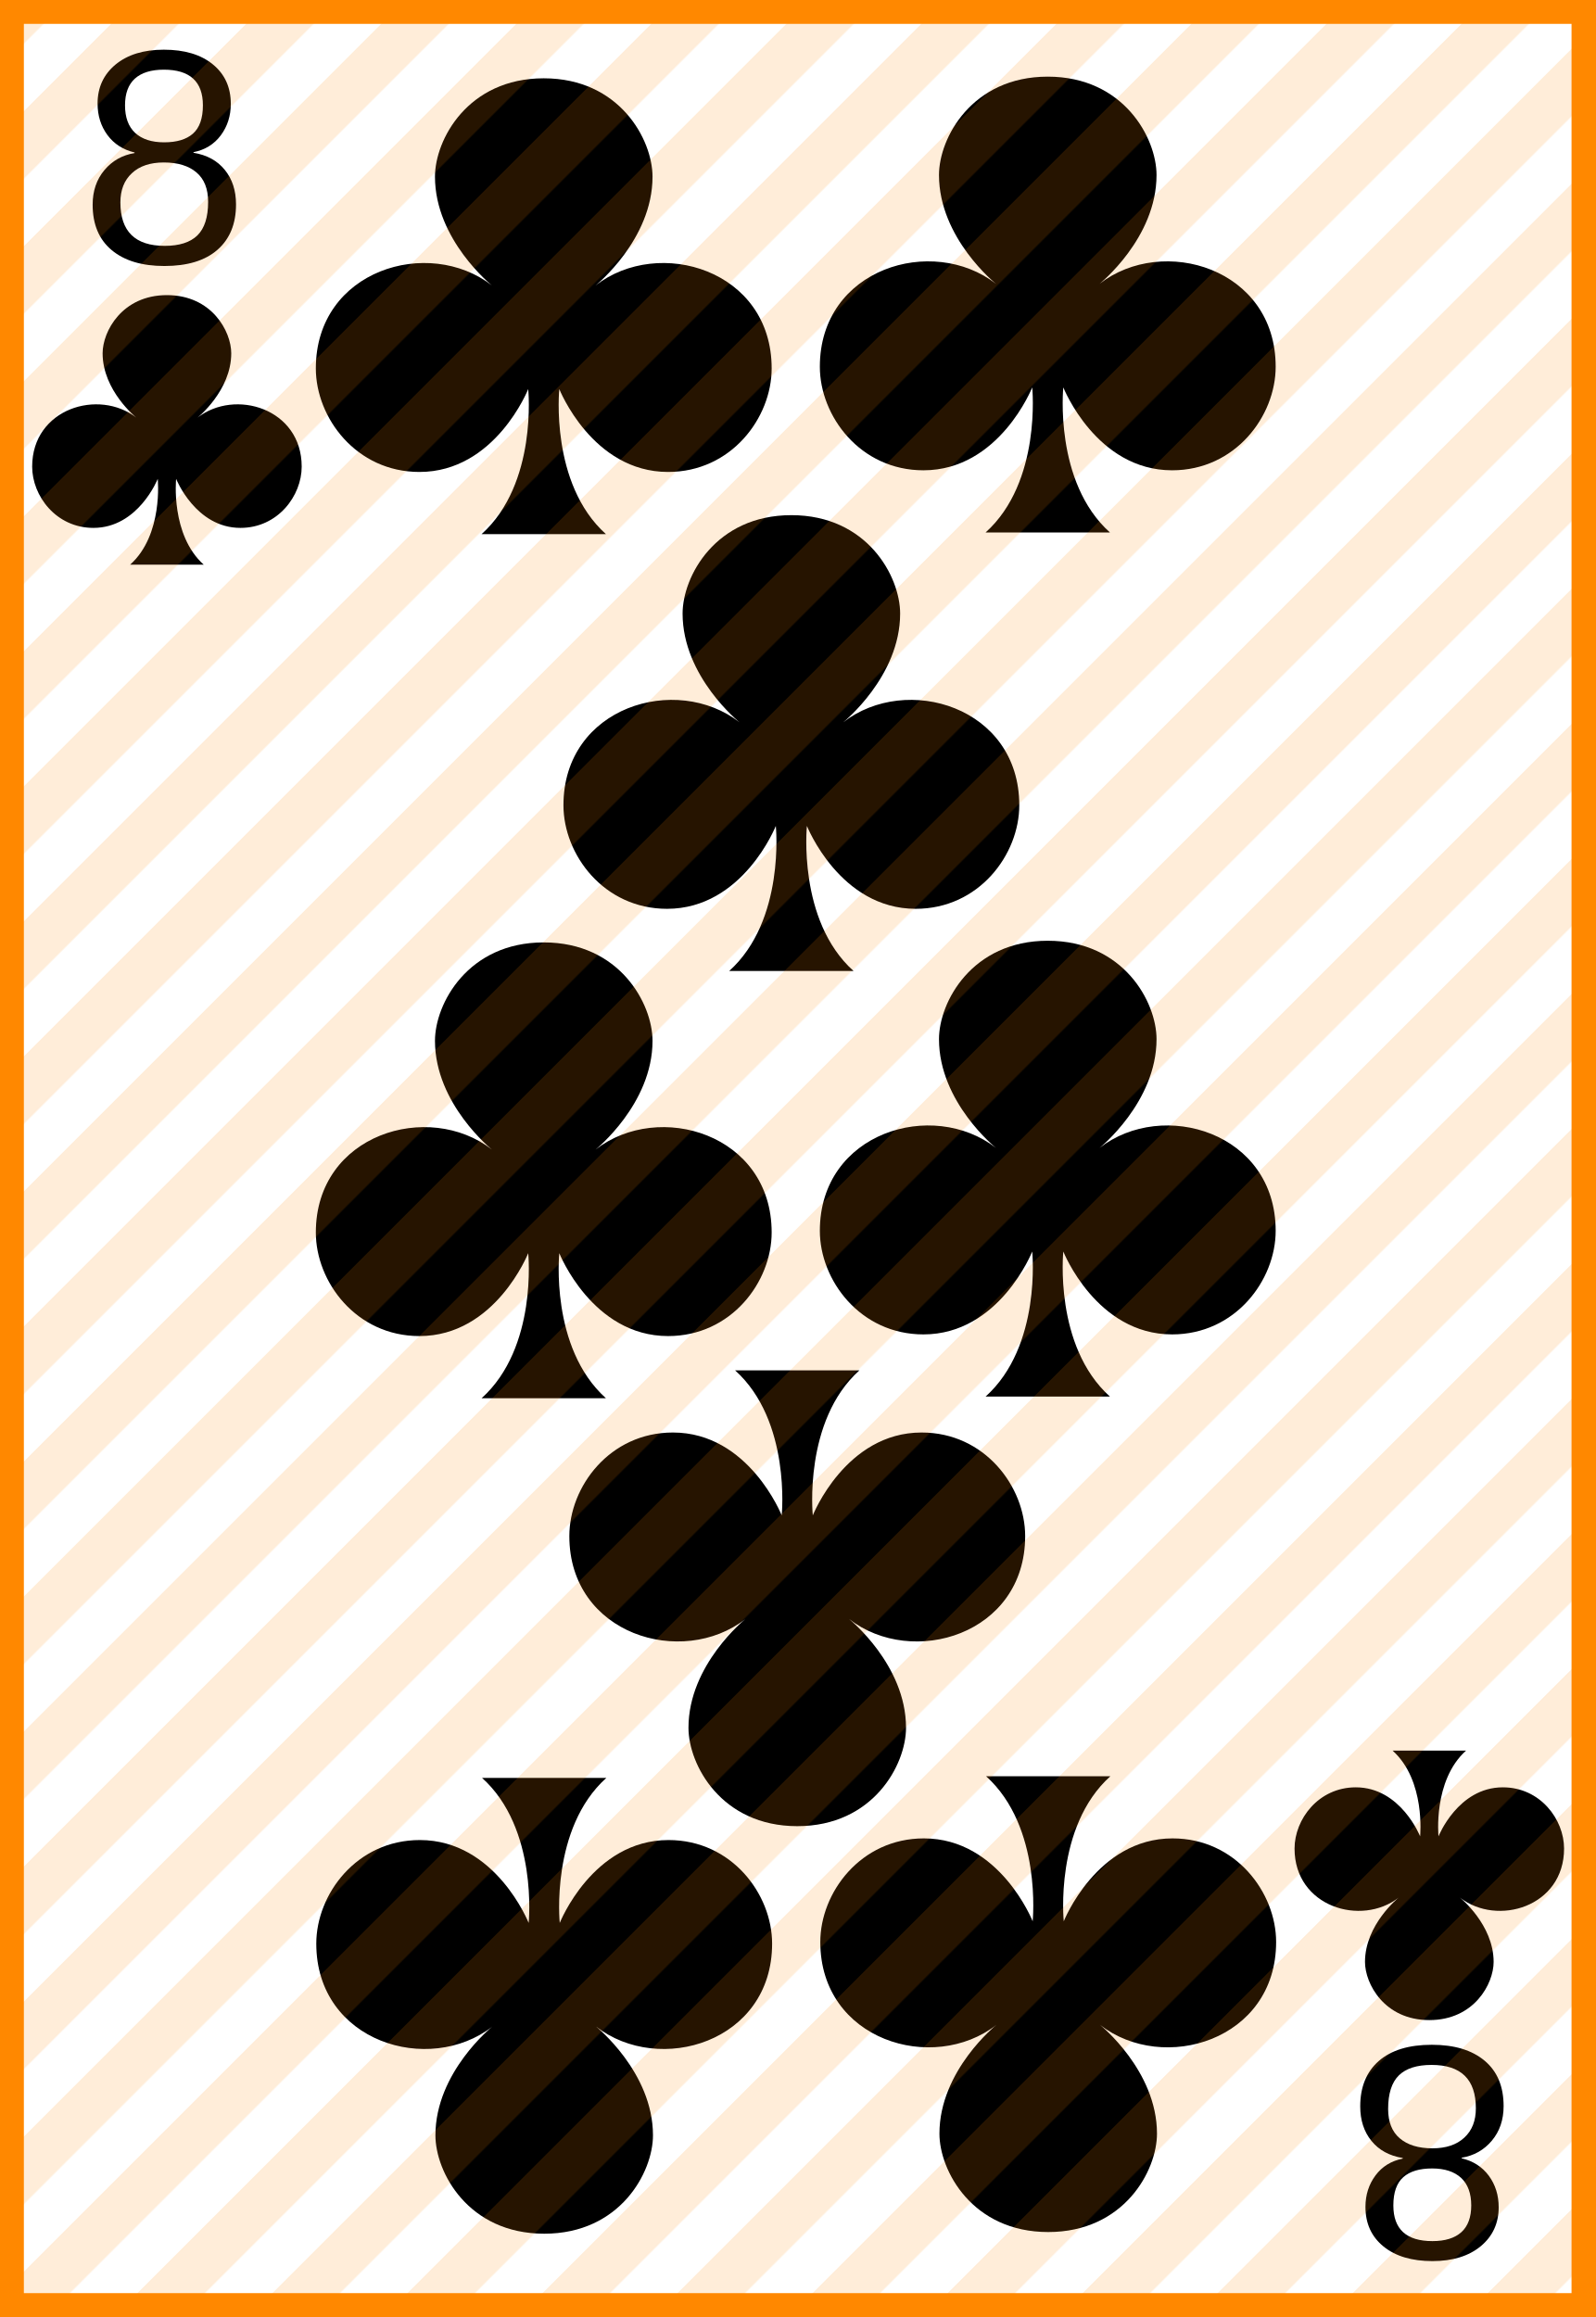
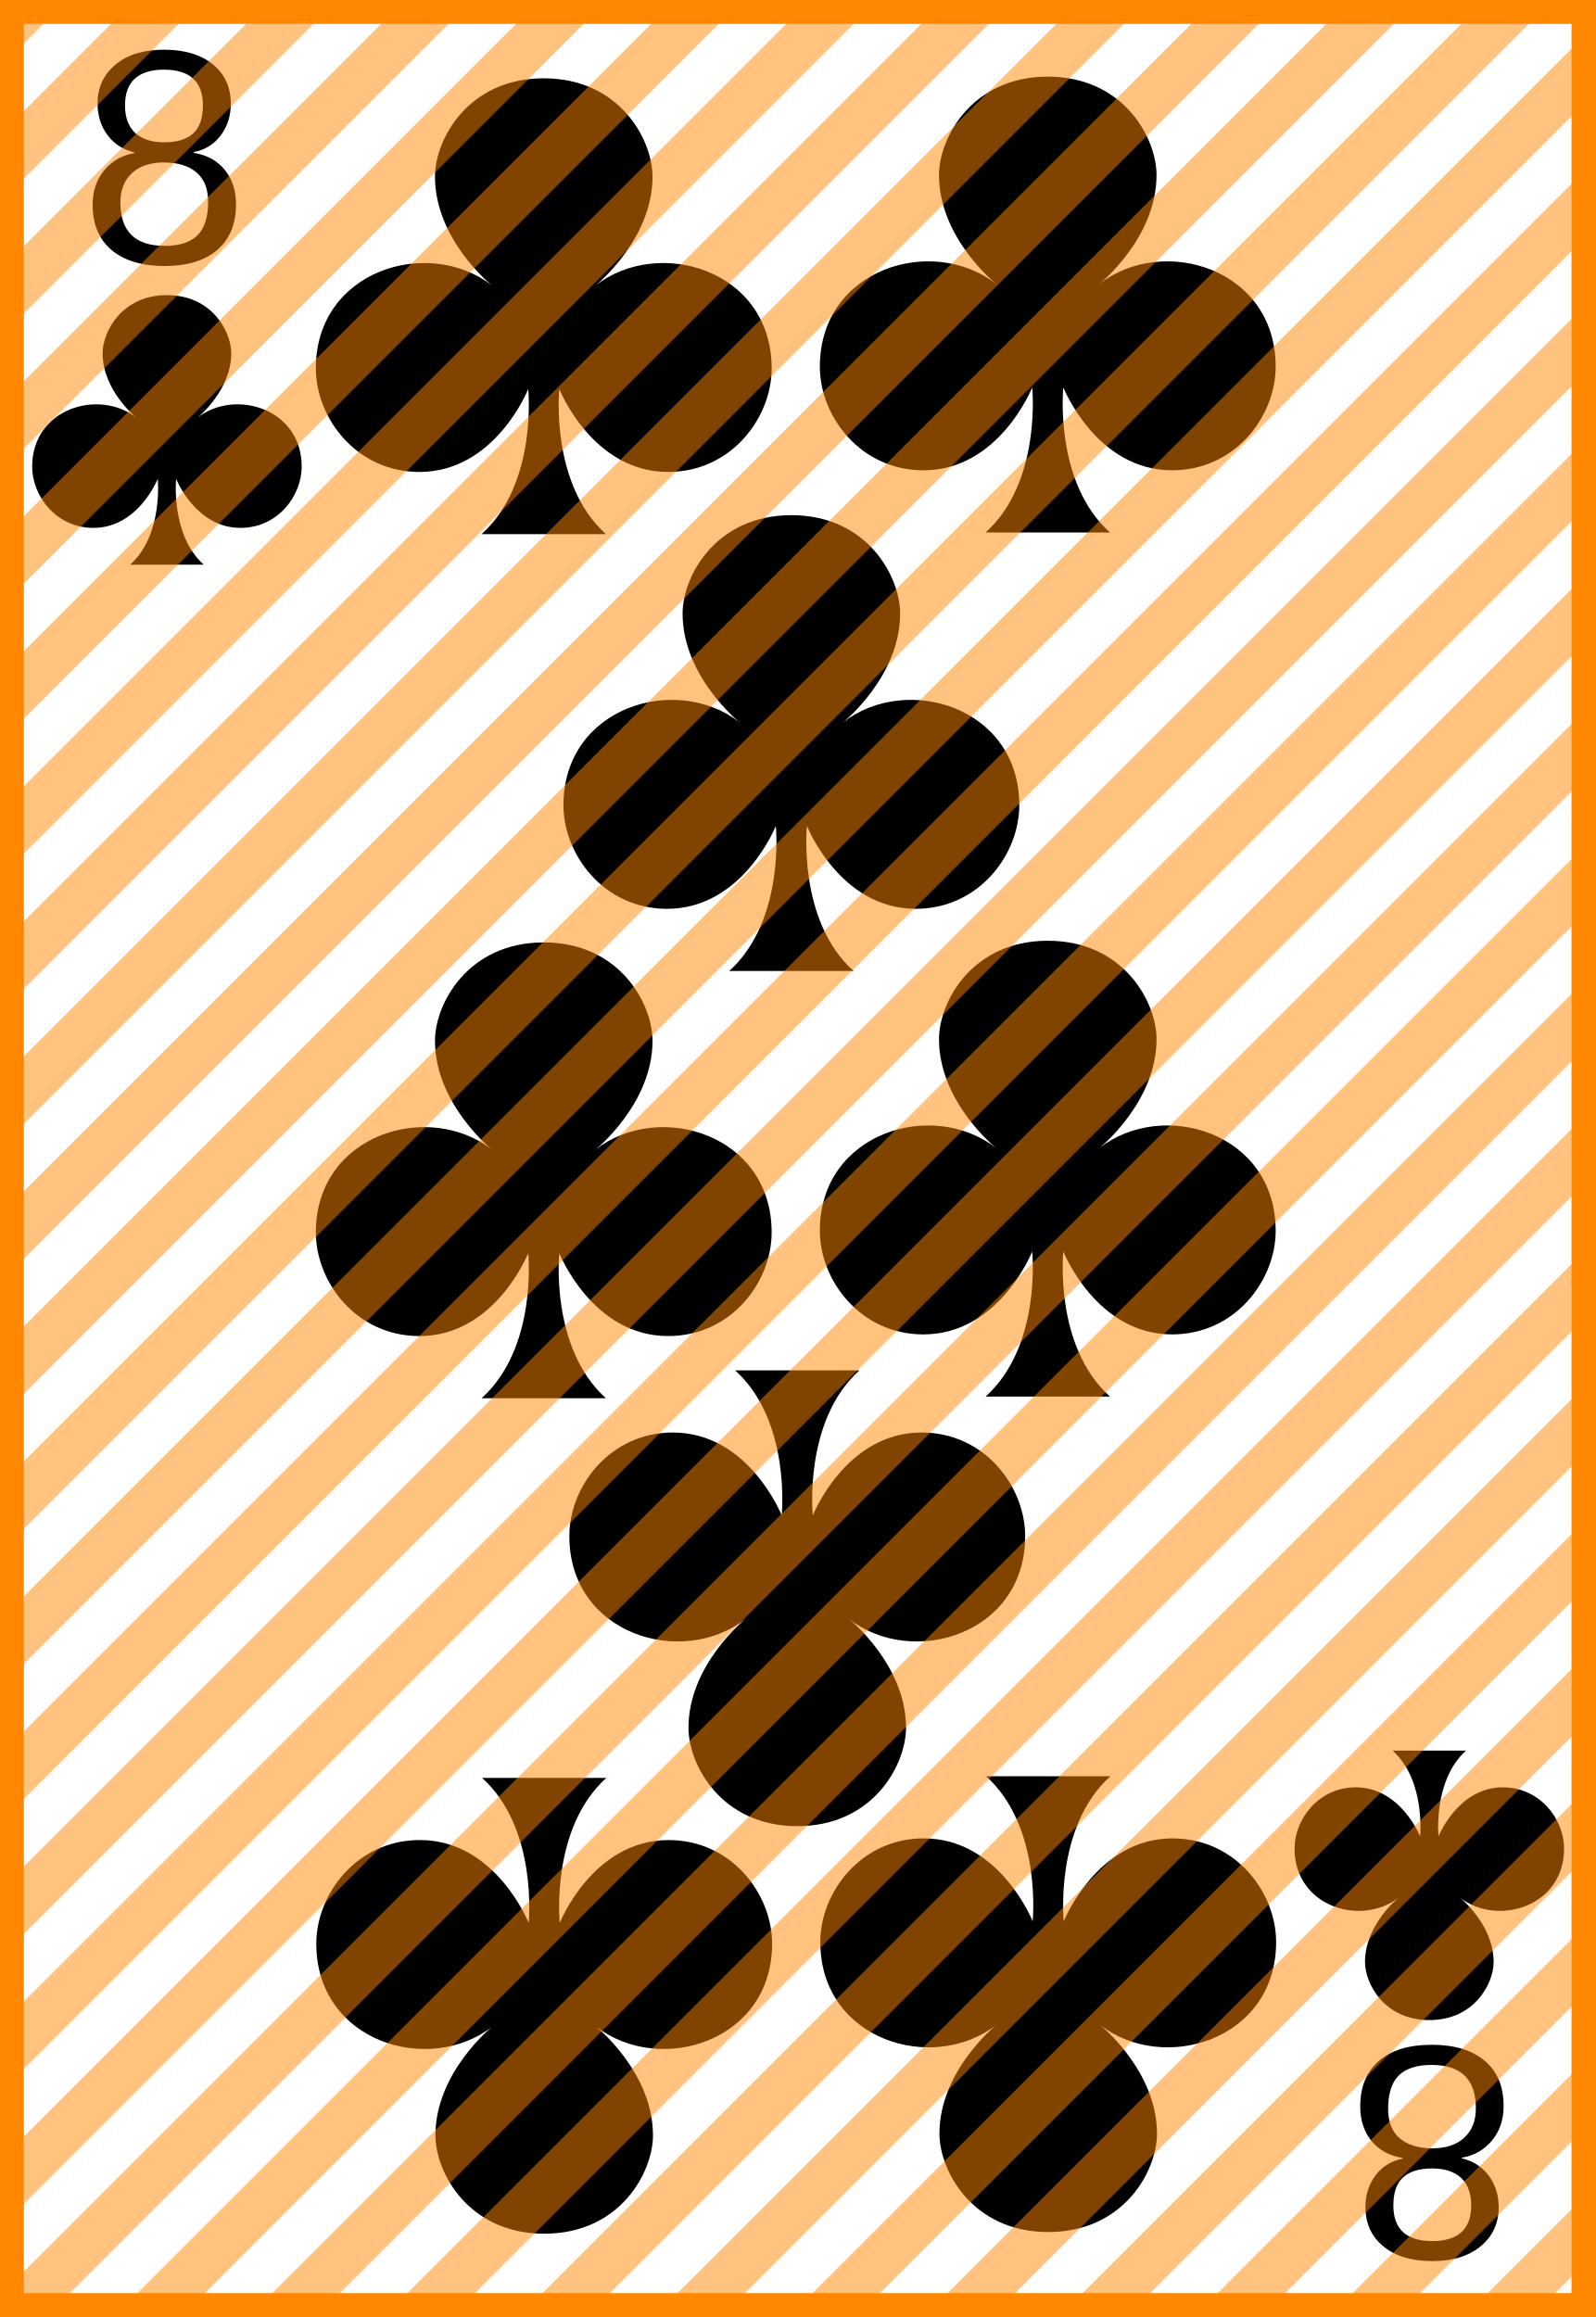
<svg xmlns="http://www.w3.org/2000/svg" xmlns:xlink="http://www.w3.org/1999/xlink" width="167.087pt" height="242.667pt" viewBox="0 0 167.087 242.667" xml:space="preserve" id="svg2" version="1.1">
  <defs id="defs41">
    <pattern id="diagonalStripes" patternUnits="userSpaceOnUse" width="10" height="10" patternTransform="rotate(45)">
-       <line x1="0" y="0" x2="0" y2="10" stroke="#FF8800" stroke-width="10" opacity="0.15" />
+       <line x1="0" y="0" x2="0" y2="10" stroke="#FF8800" stroke-width="10" opacity="0.5" />
    </pattern>
    <radialGradient xlink:href="#linearGradient2984" id="radialGradient3760" cx="48.231" cy="18.138" fx="48.231" fy="18.138" r="9.5" gradientUnits="userSpaceOnUse" gradientTransform="matrix(-1.560526,0.01828294,-0.02684055,-2.290953,123.9838,58.80911)" />
    <linearGradient id="linearGradient2984">
      <stop style="stop-color:#000000;stop-opacity:1;" offset="0" id="stop2986" />
      <stop style="stop-color:#000000;stop-opacity:0.656;" offset="1" id="stop2988" />
    </linearGradient>
    <radialGradient xlink:href="#linearGradient3784" id="radialGradient3792" cx="171.487" cy="511.223" fx="171.487" fy="511.223" r="81.903" gradientTransform="matrix(1.152989,-0.6739155,0.3948202,0.6754904,-233.6326,270.4008)" gradientUnits="userSpaceOnUse" />
    <linearGradient id="linearGradient3784">
      <stop style="stop-color:#ffffff;stop-opacity:0.534;" offset="0" id="stop3786" />
      <stop style="stop-color:#000000;stop-opacity:0;" offset="1" id="stop3788" />
    </linearGradient>
    <radialGradient r="81.903" fy="511.223" fx="171.487" cy="511.223" cx="171.487" gradientTransform="matrix(1.152989,-0.6739155,0.3948202,0.6754904,-233.6326,270.4008)" gradientUnits="userSpaceOnUse" id="radialGradient3855" xlink:href="#linearGradient3784-4" />
    <linearGradient id="linearGradient3784-4">
      <stop style="stop-color:#ffffff;stop-opacity:0.519;" offset="0" id="stop3786-8" />
      <stop style="stop-color:#000000;stop-opacity:0;" offset="1" id="stop3788-6" />
    </linearGradient>
    <radialGradient r="81.903" fy="461.841" fx="181.694" cy="461.841" cx="181.694" gradientTransform="matrix(1.152989,-0.6739155,0.3948202,0.6754904,-233.6326,270.4008)" gradientUnits="userSpaceOnUse" id="radialGradient3916" xlink:href="#linearGradient3784-3" />
    <linearGradient id="linearGradient3784-3">
      <stop style="stop-color:#ffffff;stop-opacity:0.702;" offset="0" id="stop3786-86" />
      <stop style="stop-color:#000000;stop-opacity:0;" offset="1" id="stop3788-2" />
    </linearGradient>
  </defs>
  <g id="Layer_x0020_1" style="fill-rule:nonzero;clip-rule:nonzero;stroke:#000000;stroke-miterlimit:4;">
    <path style="fill:#FFFFFF;stroke-width:0.5;" d="M166.837,235.548c0,3.777-3.087,6.869-6.871,6.869H7.111c-3.775,0-6.861-3.092-6.861-6.869V7.12C0.25,3.343,3.336,0.25,7.111,0.25h152.855    c3.784,0,6.871,3.093,6.871,6.87v228.428z" id="path5" />
    <g style="stroke:none;" id="g7">
      <g id="g9">
				
			</g>
    </g>
    <g id="g15">
			
		</g>
    <g id="g19">
			
		</g>
    <g style="stroke:none;" id="g23">
      <g id="g25">
				
			</g>
    </g>
    <g style="stroke:none;" id="g31">
      <g id="g33">
				
			</g>
    </g>
  </g>
  <text xml:space="preserve" style="font-size:32px;font-style:normal;font-weight:normal;line-height:125%;letter-spacing:0px;word-spacing:0px;fill:#000000;fill-opacity:1;stroke:none;font-family:Bitstream Vera Sans" x="8.311" y="27.548" id="text3788">
    <tspan id="tspan3790" x="8.311" y="27.548" style="font-style:normal;font-variant:normal;font-weight:normal;font-stretch:normal;font-family:Arial;-inkscape-font-specification:Arial">8</tspan>
  </text>
  <g transform="matrix(1.485651,0,0,1.485651,-54.02466,10.01807)" id="layer1-1-4">
    <path id="cl-9" d="m 50.291,22.698 c 0,0 2.375,-1.9 2.375,-4.534 0,-1.542 -1.369,-4.102 -4.534,-4.102 -3.165,0 -4.534,2.561 -4.534,4.102 0,2.634 2.375,4.534 2.375,4.534 -2.638,-2.055 -7.341,-0.652 -7.341,3.455 0,2.056 1.68,4.318 4.318,4.318 3.165,0 4.534,-3.455 4.534,-3.455 0,0 0.402,3.938 -1.943,6.046 h 5.182 c -2.345,-2.107 -1.943,-6.046 -1.943,-6.046 0,0 1.369,3.455 4.534,3.455 2.639,0 4.318,-2.263 4.318,-4.318 0,-4.107 -4.703,-5.51 -7.341,-3.455 z" style="fill:#000000" />
  </g>
  <text xml:space="preserve" style="font-size:32px;font-style:normal;font-weight:normal;line-height:125%;letter-spacing:0px;word-spacing:0px;fill:#000000;fill-opacity:1;stroke:none;font-family:Bitstream Vera Sans" x="-158.864" y="-214.467" id="text3788-8" transform="scale(-1,-1)">
    <tspan id="tspan3790-7" x="-158.864" y="-214.467" style="font-style:normal;font-variant:normal;font-weight:normal;font-stretch:normal;font-family:Arial;-inkscape-font-specification:Arial">8</tspan>
  </text>
  <g transform="matrix(-1.485651,0,0,-1.485651,221.1992,232.4618)" id="layer1-1-4-1">
    <path id="cl-9-7" d="m 50.291,22.698 c 0,0 2.375,-1.9 2.375,-4.534 0,-1.542 -1.369,-4.102 -4.534,-4.102 -3.165,0 -4.534,2.561 -4.534,4.102 0,2.634 2.375,4.534 2.375,4.534 -2.638,-2.055 -7.341,-0.652 -7.341,3.455 0,2.056 1.68,4.318 4.318,4.318 3.165,0 4.534,-3.455 4.534,-3.455 0,0 0.402,3.938 -1.943,6.046 h 5.182 c -2.345,-2.107 -1.943,-6.046 -1.943,-6.046 0,0 1.369,3.455 4.534,3.455 2.639,0 4.318,-2.263 4.318,-4.318 0,-4.107 -4.703,-5.51 -7.341,-3.455 z" style="fill:#000000" />
  </g>
  <g transform="matrix(2.512578,0,0,2.512578,-63.98839,-27.13112)" id="layer1-1-4-8">
    <path id="cl-9-8" d="m 50.291,22.698 c 0,0 2.375,-1.9 2.375,-4.534 0,-1.542 -1.369,-4.102 -4.534,-4.102 -3.165,0 -4.534,2.561 -4.534,4.102 0,2.634 2.375,4.534 2.375,4.534 -2.638,-2.055 -7.341,-0.652 -7.341,3.455 0,2.056 1.68,4.318 4.318,4.318 3.165,0 4.534,-3.455 4.534,-3.455 0,0 0.402,3.938 -1.943,6.046 h 5.182 c -2.345,-2.107 -1.943,-6.046 -1.943,-6.046 0,0 1.369,3.455 4.534,3.455 2.639,0 4.318,-2.263 4.318,-4.318 0,-4.107 -4.703,-5.51 -7.341,-3.455 z" style="fill:#000000" />
  </g>
  <g transform="matrix(-2.512578,0,0,-2.512578,177.9295,269.2751)" id="layer1-1-4-8-0">
    <path id="cl-9-8-6" d="m 50.291,22.698 c 0,0 2.375,-1.9 2.375,-4.534 0,-1.542 -1.369,-4.102 -4.534,-4.102 -3.165,0 -4.534,2.561 -4.534,4.102 0,2.634 2.375,4.534 2.375,4.534 -2.638,-2.055 -7.341,-0.652 -7.341,3.455 0,2.056 1.68,4.318 4.318,4.318 3.165,0 4.534,-3.455 4.534,-3.455 0,0 0.402,3.938 -1.943,6.046 h 5.182 c -2.345,-2.107 -1.943,-6.046 -1.943,-6.046 0,0 1.369,3.455 4.534,3.455 2.639,0 4.318,-2.263 4.318,-4.318 0,-4.107 -4.703,-5.51 -7.341,-3.455 z" style="fill:#000000" />
  </g>
  <g transform="matrix(2.512578,0,0,2.512578,-63.98839,63.36968)" id="layer1-1-4-8-2">
    <path id="cl-9-8-0" d="m 50.291,22.698 c 0,0 2.375,-1.9 2.375,-4.534 0,-1.542 -1.369,-4.102 -4.534,-4.102 -3.165,0 -4.534,2.561 -4.534,4.102 0,2.634 2.375,4.534 2.375,4.534 -2.638,-2.055 -7.341,-0.652 -7.341,3.455 0,2.056 1.68,4.318 4.318,4.318 3.165,0 4.534,-3.455 4.534,-3.455 0,0 0.402,3.938 -1.943,6.046 h 5.182 c -2.345,-2.107 -1.943,-6.046 -1.943,-6.046 0,0 1.369,3.455 4.534,3.455 2.639,0 4.318,-2.263 4.318,-4.318 0,-4.107 -4.703,-5.51 -7.341,-3.455 z" style="fill:#000000" />
  </g>
  <g transform="matrix(2.512578,0,0,2.512578,-11.20333,-27.30484)" id="layer1-1-4-8-8">
    <path id="cl-9-8-9" d="m 50.291,22.698 c 0,0 2.375,-1.9 2.375,-4.534 0,-1.542 -1.369,-4.102 -4.534,-4.102 -3.165,0 -4.534,2.561 -4.534,4.102 0,2.634 2.375,4.534 2.375,4.534 -2.638,-2.055 -7.341,-0.652 -7.341,3.455 0,2.056 1.68,4.318 4.318,4.318 3.165,0 4.534,-3.455 4.534,-3.455 0,0 0.402,3.938 -1.943,6.046 h 5.182 c -2.345,-2.107 -1.943,-6.046 -1.943,-6.046 0,0 1.369,3.455 4.534,3.455 2.639,0 4.318,-2.263 4.318,-4.318 0,-4.107 -4.703,-5.51 -7.341,-3.455 z" style="fill:#000000" />
  </g>
  <g transform="matrix(-2.512578,0,0,-2.512578,230.7146,269.1014)" id="layer1-1-4-8-0-2">
    <path id="cl-9-8-6-6" d="m 50.291,22.698 c 0,0 2.375,-1.9 2.375,-4.534 0,-1.542 -1.369,-4.102 -4.534,-4.102 -3.165,0 -4.534,2.561 -4.534,4.102 0,2.634 2.375,4.534 2.375,4.534 -2.638,-2.055 -7.341,-0.652 -7.341,3.455 0,2.056 1.68,4.318 4.318,4.318 3.165,0 4.534,-3.455 4.534,-3.455 0,0 0.402,3.938 -1.943,6.046 h 5.182 c -2.345,-2.107 -1.943,-6.046 -1.943,-6.046 0,0 1.369,3.455 4.534,3.455 2.639,0 4.318,-2.263 4.318,-4.318 0,-4.107 -4.703,-5.51 -7.341,-3.455 z" style="fill:#000000" />
  </g>
  <g transform="matrix(2.512578,0,0,2.512578,-11.20333,63.19596)" id="layer1-1-4-8-2-6">
    <path id="cl-9-8-0-4" d="m 50.291,22.698 c 0,0 2.375,-1.9 2.375,-4.534 0,-1.542 -1.369,-4.102 -4.534,-4.102 -3.165,0 -4.534,2.561 -4.534,4.102 0,2.634 2.375,4.534 2.375,4.534 -2.638,-2.055 -7.341,-0.652 -7.341,3.455 0,2.056 1.68,4.318 4.318,4.318 3.165,0 4.534,-3.455 4.534,-3.455 0,0 0.402,3.938 -1.943,6.046 h 5.182 c -2.345,-2.107 -1.943,-6.046 -1.943,-6.046 0,0 1.369,3.455 4.534,3.455 2.639,0 4.318,-2.263 4.318,-4.318 0,-4.107 -4.703,-5.51 -7.341,-3.455 z" style="fill:#000000" />
  </g>
  <g transform="matrix(2.512578,0,0,2.512578,-38.0557,18.62236)" id="layer1-1-4-8-6">
    <path id="cl-9-8-8" d="m 50.291,22.698 c 0,0 2.375,-1.9 2.375,-4.534 0,-1.542 -1.369,-4.102 -4.534,-4.102 -3.165,0 -4.534,2.561 -4.534,4.102 0,2.634 2.375,4.534 2.375,4.534 -2.638,-2.055 -7.341,-0.652 -7.341,3.455 0,2.056 1.68,4.318 4.318,4.318 3.165,0 4.534,-3.455 4.534,-3.455 0,0 0.402,3.938 -1.943,6.046 h 5.182 c -2.345,-2.107 -1.943,-6.046 -1.943,-6.046 0,0 1.369,3.455 4.534,3.455 2.639,0 4.318,-2.263 4.318,-4.318 0,-4.107 -4.703,-5.51 -7.341,-3.455 z" style="fill:#000000" />
  </g>
  <g transform="matrix(-2.512578,0,0,-2.512578,204.4313,226.5922)" id="layer1-1-4-8-6-8">
    <path id="cl-9-8-8-8" d="m 50.291,22.698 c 0,0 2.375,-1.9 2.375,-4.534 0,-1.542 -1.369,-4.102 -4.534,-4.102 -3.165,0 -4.534,2.561 -4.534,4.102 0,2.634 2.375,4.534 2.375,4.534 -2.638,-2.055 -7.341,-0.652 -7.341,3.455 0,2.056 1.68,4.318 4.318,4.318 3.165,0 4.534,-3.455 4.534,-3.455 0,0 0.402,3.938 -1.943,6.046 h 5.182 c -2.345,-2.107 -1.943,-6.046 -1.943,-6.046 0,0 1.369,3.455 4.534,3.455 2.639,0 4.318,-2.263 4.318,-4.318 0,-4.107 -4.703,-5.51 -7.341,-3.455 z" style="fill:#000000" />
  </g>
  <rect x="0.25" y="0.25" width="166.587" height="242.167" fill="url(#diagonalStripes)" stroke="none" />
  <rect x="0" y="0" width="167.087" height="242.667" fill="none" stroke="#FF8800" stroke-width="5" />
</svg>
